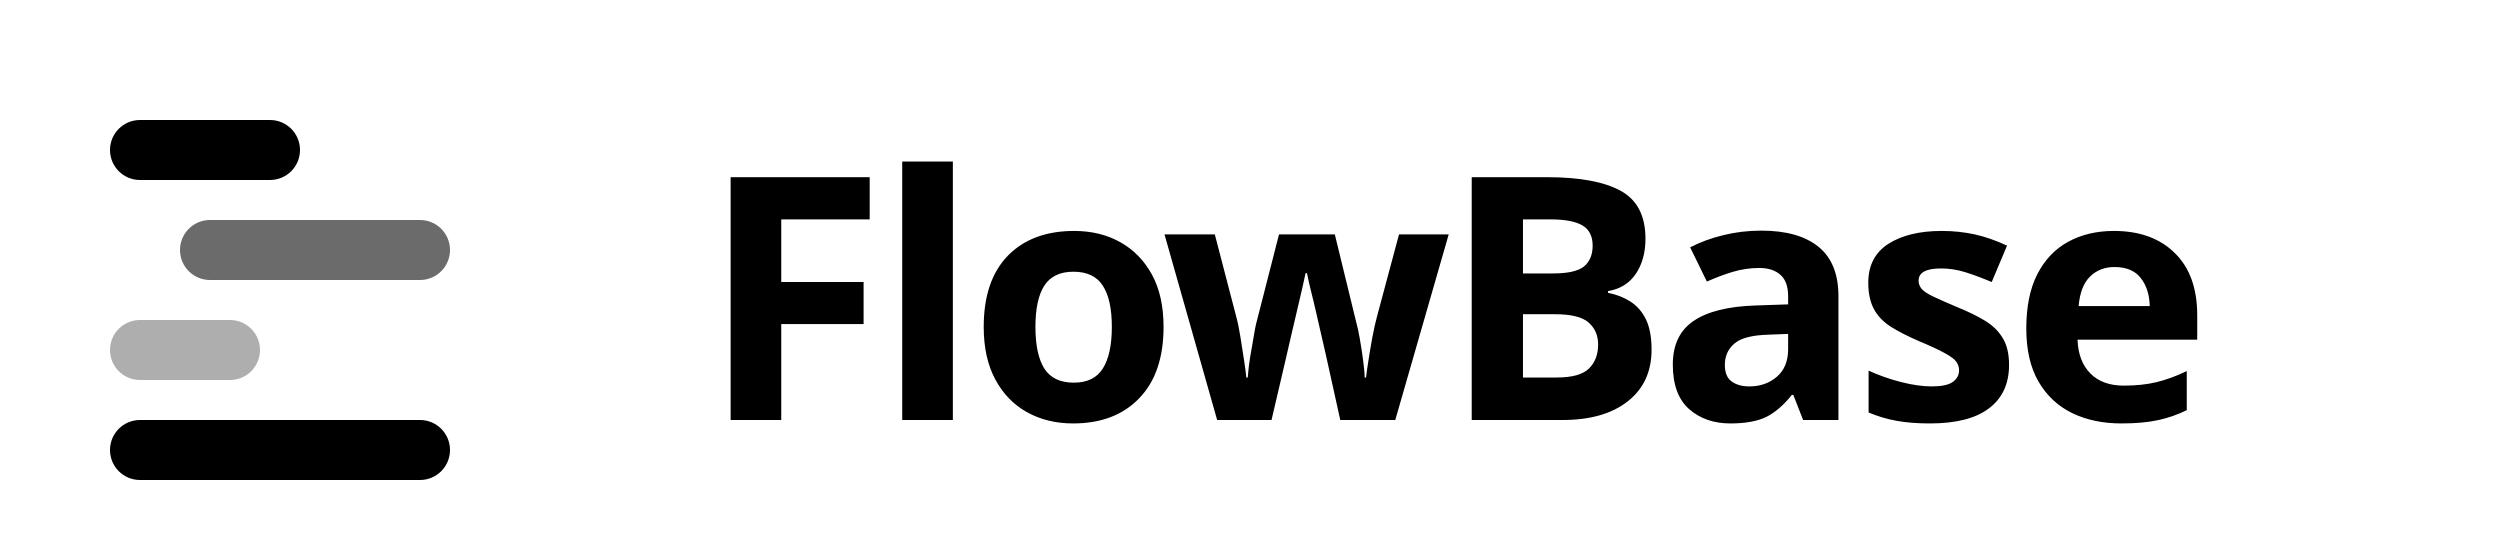
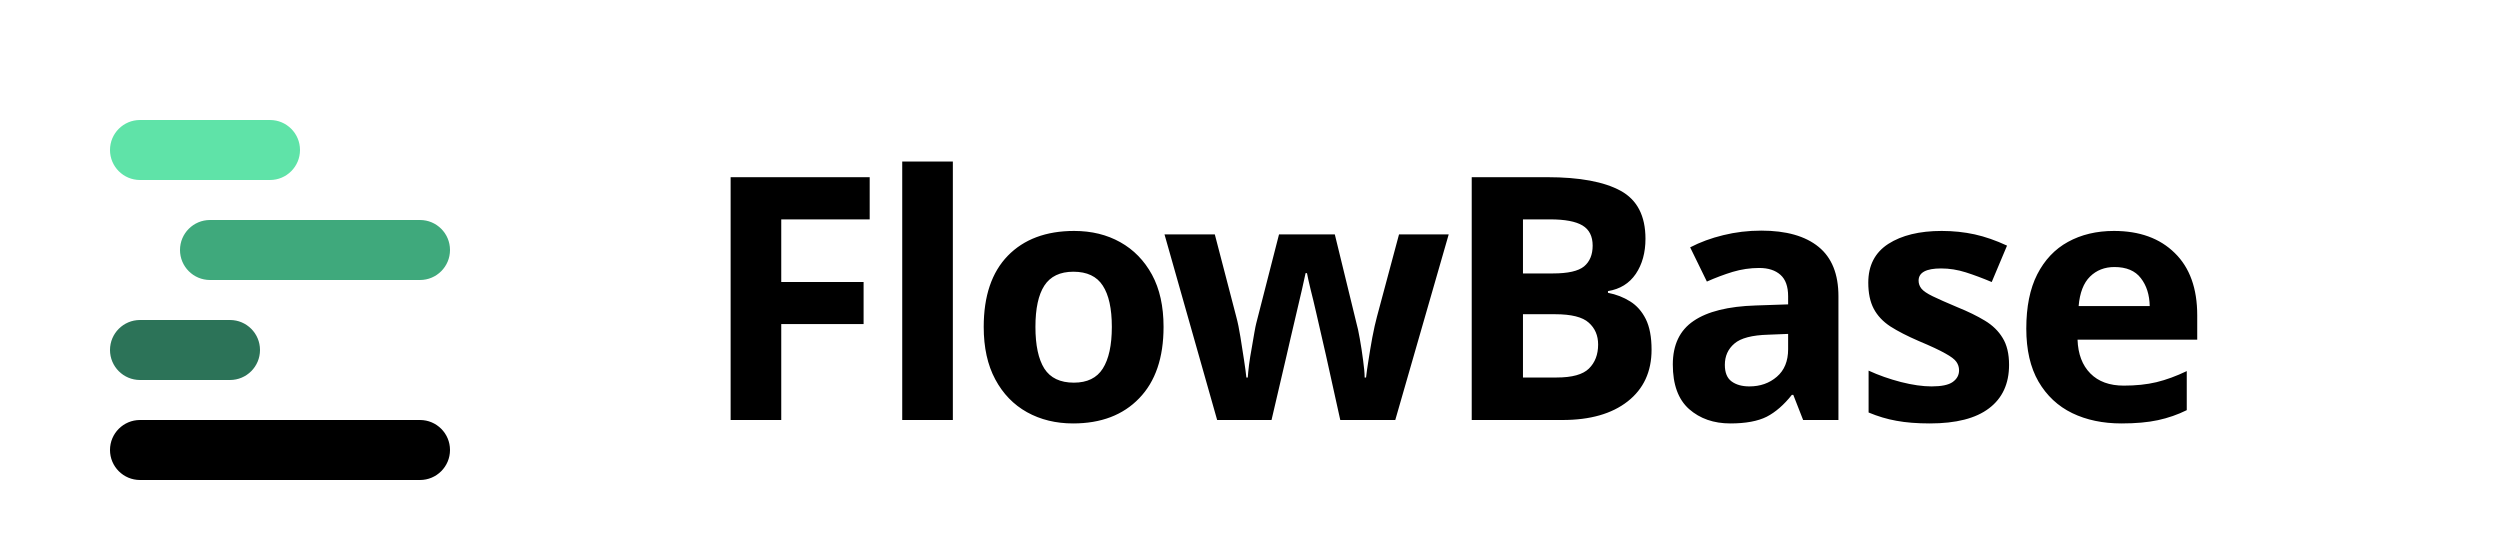
<svg xmlns="http://www.w3.org/2000/svg" viewBox="0 0 250 56" width="250" height="56" role="img" aria-label="FlowBase">
-   <g transform="translate(4 4) scale(1)">
-     <rect x="7" y="8" width="19" height="6" rx="3" fill="oklch(0.52 0.18 264)" />
-     <rect x="14" y="18" width="27" height="6" rx="3" fill="oklch(0.52 0.18 264)" fill-opacity="0.58" />
-     <rect x="7" y="28" width="15" height="6" rx="3" fill="oklch(0.52 0.18 264)" fill-opacity="0.32" />
-     <rect x="7" y="38" width="34" height="6" rx="3" fill="oklch(0.22 0.02 265)" />
+   <g transform="translate(4 4)">
+     <rect x="7" y="8" width="19" height="6" rx="3" fill="#5FE3A8" />
+     <rect x="14" y="18" width="27" height="6" rx="3" fill="#3FA97C" />
+     <rect x="7" y="28" width="15" height="6" rx="3" fill="#2C7358" />
+     <rect x="7" y="38" width="34" height="6" rx="3" fill="oklch(0.22 0.02 160)" />
  </g>
-   <text x="70" y="42" font-family="Outfit, 'Instrument Sans', system-ui, sans-serif" font-size="34" font-weight="600" letter-spacing="-1.1" fill="oklch(0.22 0.02 265)">FlowBase</text>
+   <text x="70" y="42" font-family="Outfit, 'Instrument Sans', system-ui, sans-serif" font-size="34" font-weight="600" letter-spacing="-1.1" fill="oklch(0.22 0.02 160)">FlowBase</text>
</svg>
